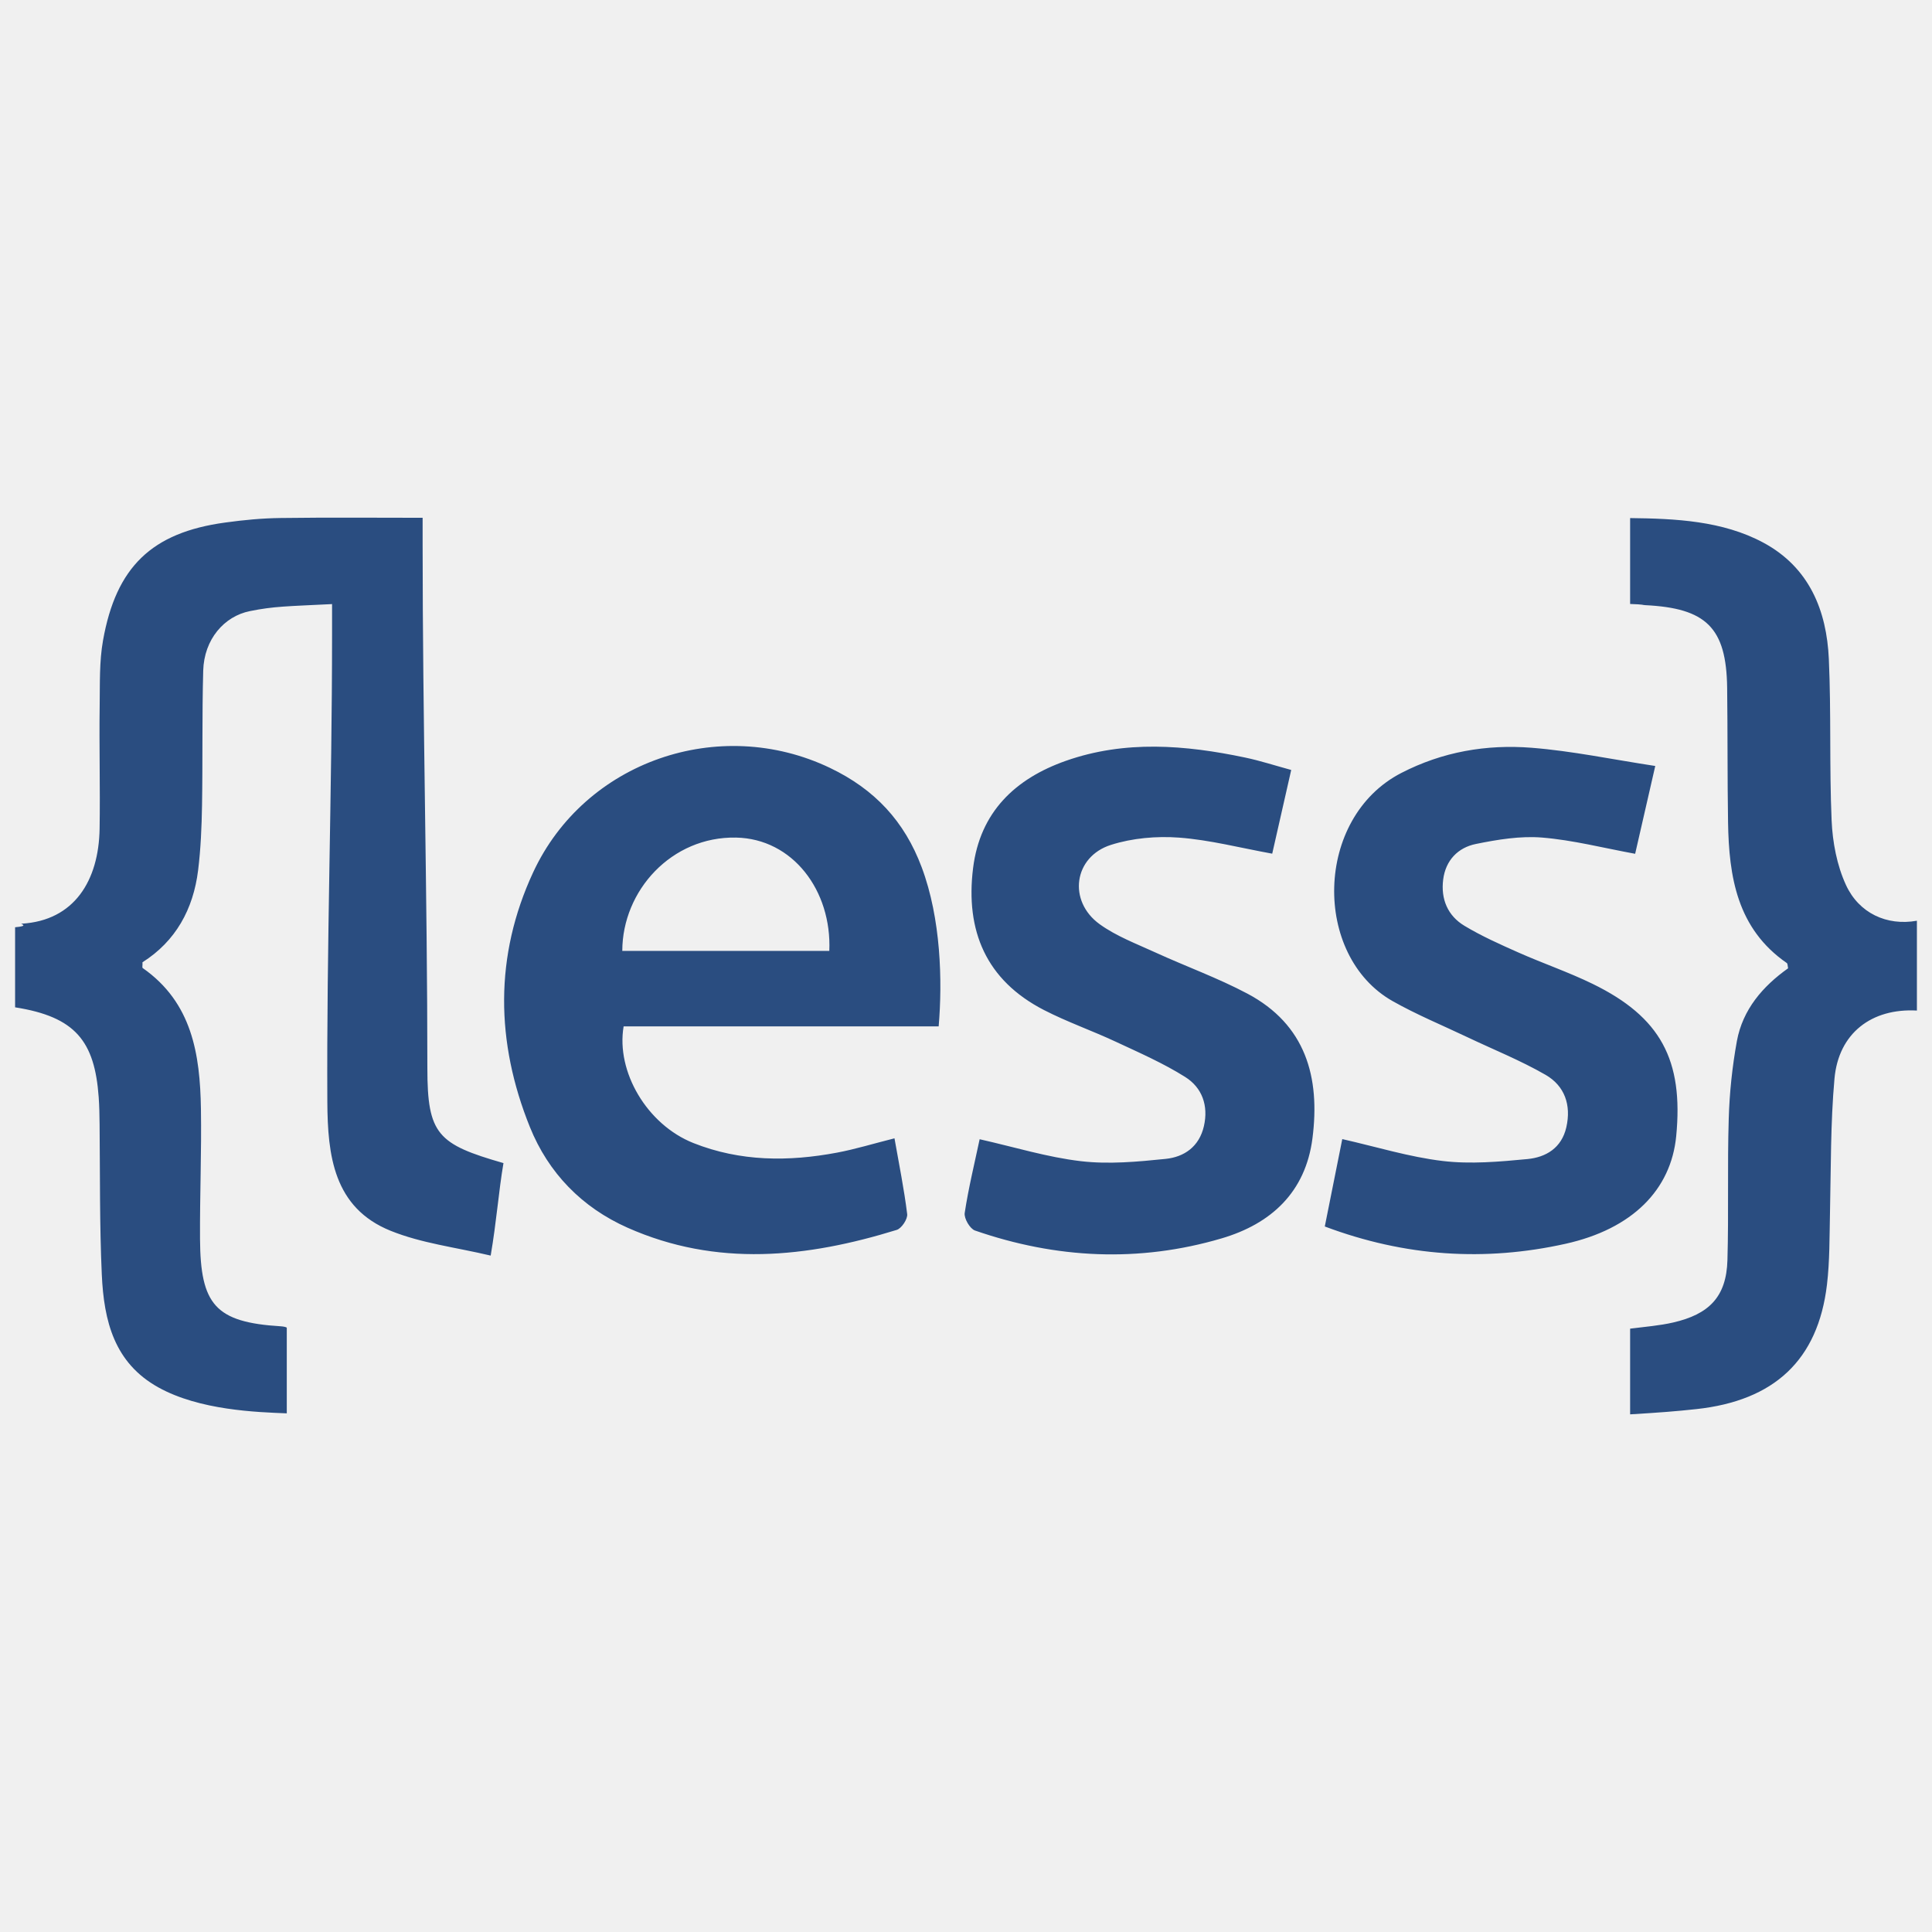
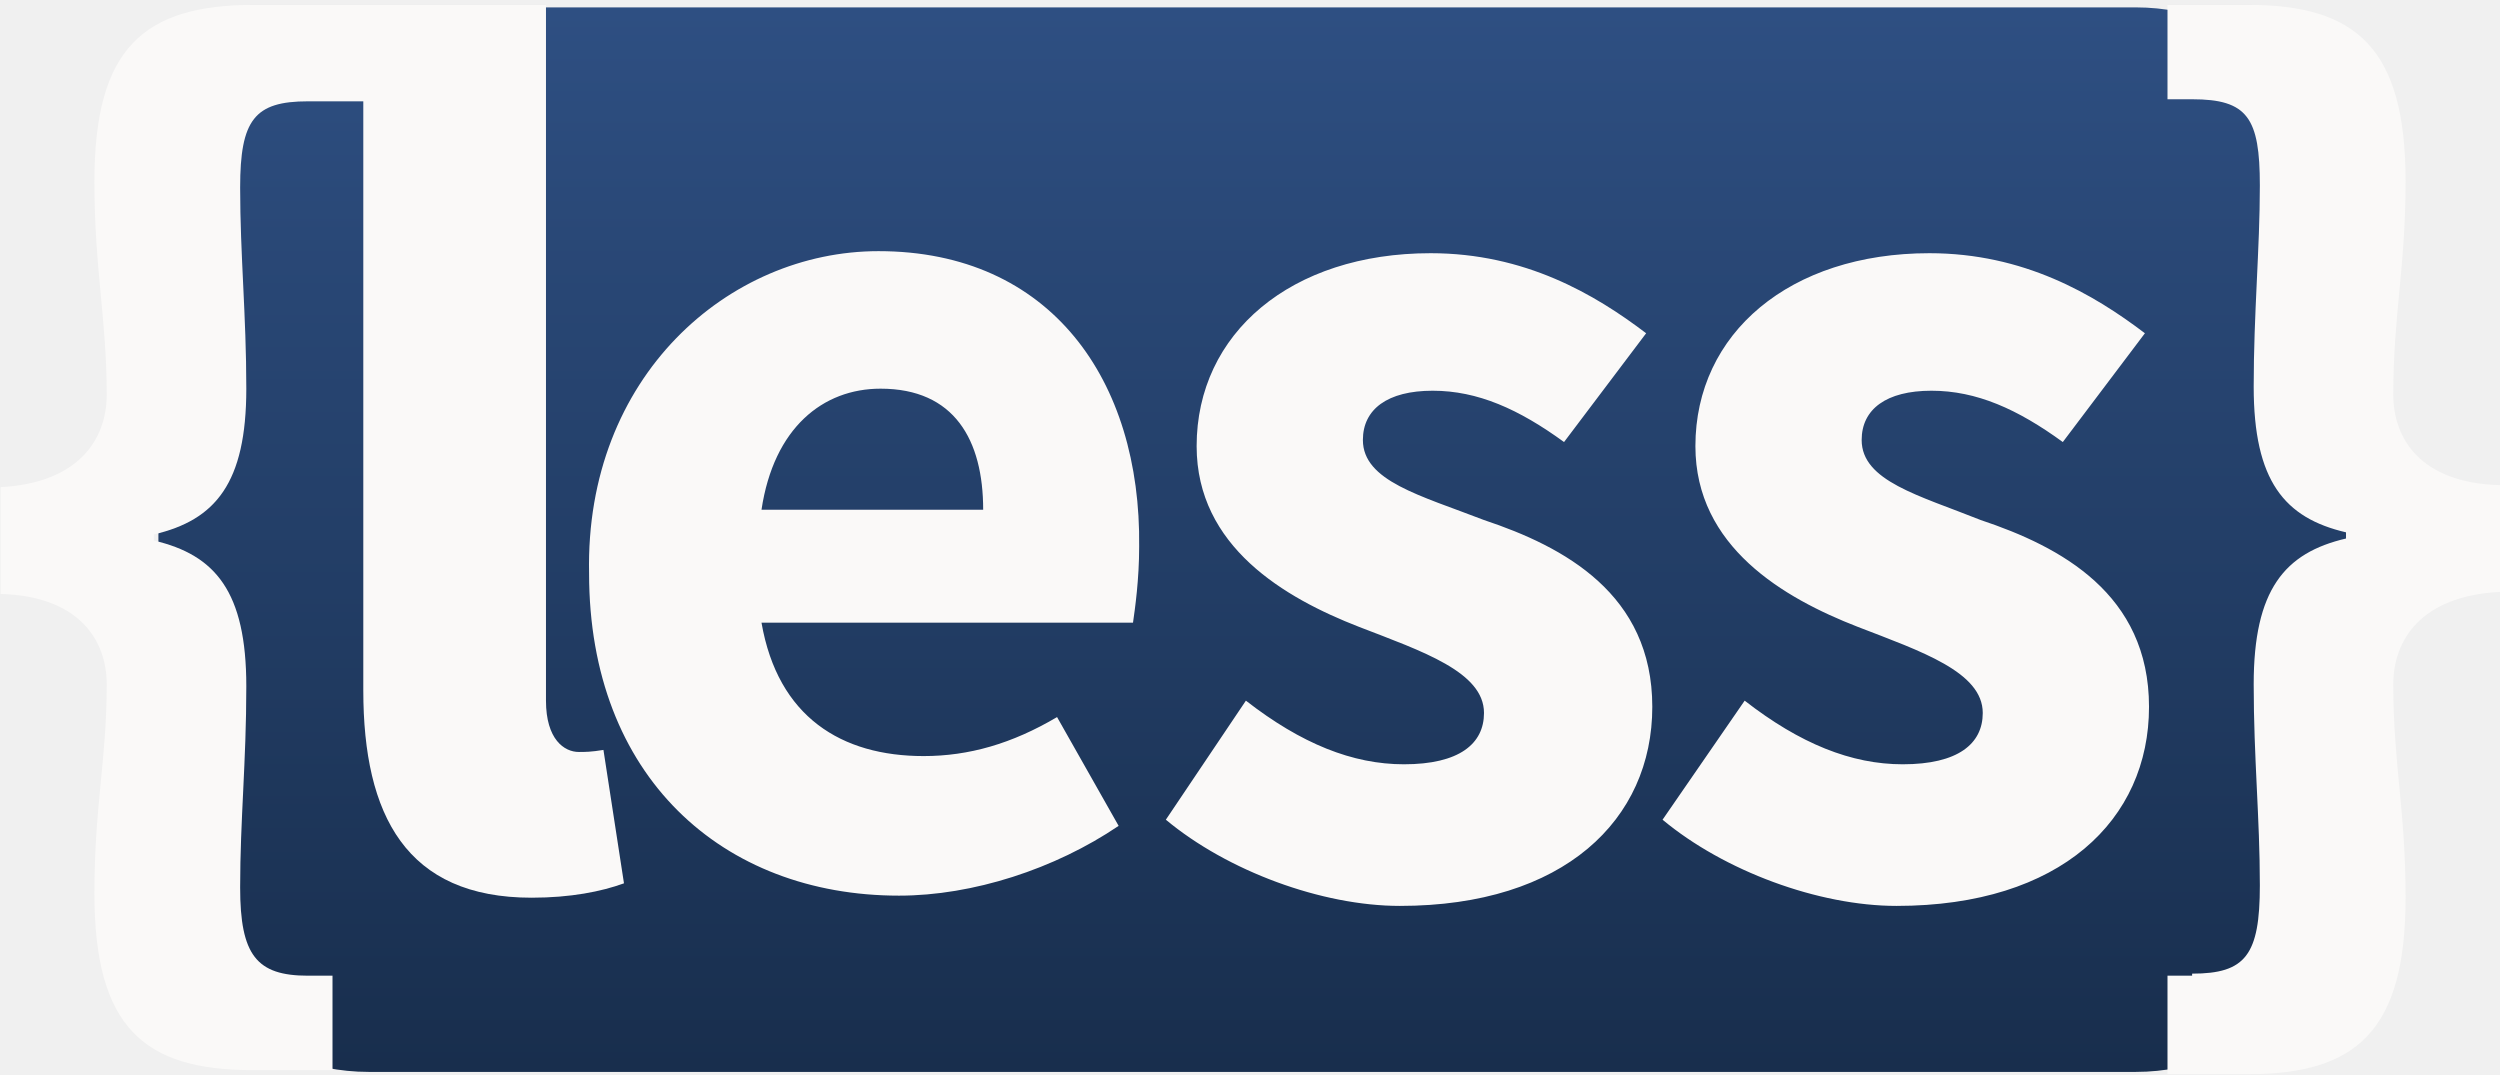
- <svg xmlns="http://www.w3.org/2000/svg" viewBox="0 0 128 128">
-   <path fill-rule="evenodd" clip-rule="evenodd" fill="#2A4D80" d="M122.301 58.635c-.6-1.299-.89-2.836-.952-4.283-.154-3.561-.023-7.135-.184-10.696-.144-3.189-1.282-6.063-4.344-7.707-2.696-1.447-5.821-1.591-8.821-1.625v5.691c1 .034.754.065.998.078 4.029.198 5.379 1.476 5.43 5.473.038 2.972.012 5.946.06 8.917.059 3.605.597 7.046 3.894 9.322.056.039.051.182.083.348-1.678 1.192-3.006 2.727-3.392 4.822a34.53 34.53 0 0 0-.54 5.153c-.096 3.118.003 6.243-.086 9.361-.07 2.442-1.227 3.588-3.604 4.132-.895.206-1.843.279-2.843.406v5.677c2-.12 3.017-.199 4.387-.347 5.156-.558 8.059-3.241 8.654-8.243.186-1.568.165-3.166.2-4.75.066-2.969.032-5.952.298-8.903.271-3.011 2.461-4.675 5.461-4.509v-5.951c-2 .358-3.843-.507-4.699-2.366zM28.314 70.768C28.313 59.219 28 47.67 28 36.122v-1.817c-3 0-6.226-.029-9.391.014-1.285.017-2.418.127-3.692.301-4.877.664-7.228 2.953-8.092 7.812-.25 1.402-.2 2.859-.221 4.293-.039 2.726.039 5.453-.005 8.178-.055 3.432-1.672 6.092-5.172 6.294-.124.007.573.15-.427.236v5.305c4 .628 5.273 2.243 5.539 5.959.042.592.053 1.189.059 1.784.034 3.32-.004 6.645.146 9.959.141 3.093.828 5.857 3.751 7.48C13.225 93.436 17 93.559 19 93.638v-5.664c0-.048-.21-.092-.405-.104-4.339-.265-5.317-1.443-5.343-5.785-.017-2.875.106-5.75.06-8.625-.058-3.612-.586-7.038-3.856-9.324-.05-.035-.001-.183-.017-.383 2.199-1.39 3.368-3.516 3.686-6.094.176-1.422.235-2.864.26-4.299.05-2.973-.003-5.949.078-8.92.057-2.088 1.39-3.61 3.091-3.952 1.612-.325 2.446-.315 5.446-.466v2.056c0 10.31-.367 20.619-.313 30.929.019 3.531.41 7.012 4.195 8.537 2.058.829 4.263 1.084 6.627 1.642.395-2.312.524-4.23.847-6.128-4.357-1.25-5.042-1.898-5.042-6.29zm26.674-19.893c-7.34-3.51-16.248-.441-19.666 6.921-2.574 5.544-2.482 11.25-.216 16.872 1.229 3.048 3.45 5.33 6.473 6.672 5.904 2.621 11.879 1.984 17.832.144.321-.1.731-.718.692-1.046-.203-1.661-.54-3.306-.841-5.021-1.417.357-2.601.722-3.811.949-3.197.601-6.401.6-9.512-.637-3.072-1.22-5.135-4.73-4.622-7.73h20.872c.255-3 .154-7.125-1.123-10.536-1.14-3.049-3.108-5.167-6.078-6.588zM54.944 63H41.228c.007-4 3.264-7.59 7.537-7.508 3.753.072 6.349 3.508 6.179 7.508zm56.108 12.279c.492-5.054-1.034-7.898-5.534-10.094-1.596-.779-3.29-1.356-4.916-2.078-1.217-.54-2.442-1.087-3.58-1.771-1.108-.665-1.572-1.769-1.408-3.062.161-1.277.982-2.119 2.168-2.359 1.437-.292 2.943-.542 4.388-.424 2.042.167 4.056.69 6.163 1.075l1.332-5.818c-2.851-.434-5.509-.995-8.195-1.207-2.987-.235-5.896.261-8.63 1.67-5.777 2.977-5.883 12.116-.574 15.116 1.586.896 3.283 1.596 4.933 2.38 1.737.827 3.537 1.546 5.199 2.504 1.262.727 1.713 1.996 1.375 3.475-.313 1.375-1.354 1.988-2.577 2.105-1.86.177-3.768.347-5.609.128-2.217-.264-4.387-.937-6.658-1.451l-1.158 5.79c5.333 2.002 10.61 2.33 15.938 1.149 4.459-.988 6.999-3.596 7.343-7.128zm-28.415-9.452c-1.959-1.039-4.066-1.797-6.088-2.723-1.255-.575-2.584-1.074-3.69-1.871-2.127-1.533-1.731-4.472.746-5.258 1.421-.452 3.028-.592 4.521-.48 2.034.153 4.041.679 6.162 1.063l1.258-5.546c-1.077-.293-2.052-.612-3.051-.822-3.971-.836-7.963-1.16-11.874.215-3.36 1.182-5.691 3.392-6.152 7.11-.516 4.152.861 7.43 4.696 9.402 1.535.79 3.18 1.363 4.747 2.095 1.564.73 3.161 1.427 4.614 2.343 1.111.7 1.549 1.885 1.236 3.255-.311 1.358-1.301 2.042-2.533 2.169-1.86.191-3.769.368-5.611.153-2.226-.26-4.403-.935-6.714-1.455-.341 1.613-.741 3.238-.99 4.885-.054.358.345 1.046.681 1.163 5.384 1.866 10.864 2.134 16.34.521 3.27-.962 5.557-3.051 6.018-6.623.523-4.055-.444-7.544-4.316-9.596z" />
+ <svg xmlns="http://www.w3.org/2000/svg" xmlns:xlink="http://www.w3.org/1999/xlink" width="256" height="110">
+   <defs>
+     <linearGradient x1="50%" y1="0%" x2="50%" y2="100%" id="a">
+       <stop stop-color="#2E4F82" offset="0%" />
+       <stop stop-color="#182E4D" offset="100%" />
+     </linearGradient>
+     <path id="b" d="M224.236 88.738c0 11.564-9.688 21.025-21.529 21.025H21.75c-11.841 0-21.529-9.461-21.529-21.025V21.781C.221 10.218 9.909.756 21.75.756h180.957c11.841 0 21.529 9.462 21.529 21.025v66.957" />
+     <path id="c" d="M-15.94.496H240V110H-15.94" />
+   </defs>
+   <g transform="translate(16)" fill="none" fill-rule="evenodd">
+     <use fill="url(#a)" xlink:href="#b" />
+     <mask id="d" fill="#fff">
+       <use xlink:href="#c" />
+     </mask>
+     <use xlink:href="#c" />
+     <path d="M229.071 40.43c0-8.197 1.261-13.031 1.261-21.858 0-13.662-5.045-18.076-16.184-18.076h-8.197v9.668h2.522c5.675 0 6.936 1.892 6.936 8.828 0 6.515-.631 13.031-.631 20.598 0 9.668 3.153 13.451 9.458 14.922v.631c-6.305 1.471-9.458 5.255-9.458 14.923 0 7.566.631 13.662.631 20.598 0 7.146-1.471 9.037-6.936 9.037v.21h-2.522V110h8.197c11.139 0 16.184-4.414 16.184-18.075 0-9.038-1.261-13.662-1.261-21.859 0-4.414 2.732-9.038 10.929-9.458v-10.93c-8.197-.21-10.929-4.834-10.929-9.248m-93.11 12.821c-6.516-2.522-12.401-3.993-12.401-8.197 0-3.152 2.522-5.044 7.146-5.044 4.624 0 8.828 1.892 13.452 5.255l8.407-11.14c-5.255-3.993-12.401-8.197-22.069-8.197-14.292 0-23.961 8.197-23.961 19.757 0 10.299 9.038 15.553 16.605 18.496 6.515 2.522 12.821 4.624 12.821 8.827 0 3.153-2.523 5.255-8.197 5.255-5.255 0-10.509-2.102-16.184-6.516l-8.197 12.191c6.305 5.254 15.973 8.827 23.96 8.827 16.815 0 25.852-8.827 25.852-20.387s-9.037-16.394-17.234-19.127m50.863 0c-6.305-2.522-12.19-3.993-12.19-8.197 0-3.152 2.522-5.044 7.146-5.044 4.624 0 8.828 1.892 13.452 5.255l8.407-11.14c-5.255-3.993-12.401-8.197-22.069-8.197-14.293 0-23.961 8.197-23.961 19.757 0 10.299 9.038 15.553 16.604 18.496 6.516 2.522 12.821 4.624 12.821 8.827 0 3.153-2.522 5.255-8.197 5.255-5.254 0-10.509-2.102-16.183-6.516l-8.408 12.191c6.306 5.254 15.974 8.827 23.961 8.827 16.814 0 25.852-8.827 25.852-20.387s-9.038-16.394-17.235-19.127M61.977 52.2c1.261-8.407 6.305-12.4 12.19-12.4 7.567 0 10.51 5.254 10.51 12.4h-22.7zm38.673 3.784c.21-17.025-9.038-30.266-26.693-30.266-15.343 0-30.055 12.821-29.635 32.998 0 20.808 13.662 32.998 31.737 32.998 7.567 0 15.974-2.732 22.489-7.146l-6.305-11.139c-4.624 2.732-9.038 3.993-13.662 3.993-8.407 0-14.923-3.993-16.604-13.662h38.043c.21-1.471.63-4.413.63-7.776z" fill="#FAF9F8" mask="url(#d)" />
+     <path d="M43.271 77.002c-1.471 0-3.363-1.261-3.363-5.255V.496H10.062C-1.287.496-6.332 4.91-6.332 18.572c0 9.037 1.261 14.082 1.261 21.858 0 4.414-2.732 9.038-10.929 9.458v10.93c8.197.21 10.929 4.834 10.929 9.248 0 7.777-1.261 12.4-1.261 21.438 0 13.662 5.045 18.076 16.184 18.076h8.197v-9.669h-2.522c-5.254 0-6.936-2.101-6.936-9.037 0-6.936.631-12.821.631-20.598 0-9.668-3.153-13.452-9.459-14.923v-.63c6.306-1.472 9.459-5.255 9.459-14.923 0-7.567-.631-13.662-.631-20.598 0-6.936 1.471-8.827 6.936-8.827h5.675v60.321c0 12.821 4.414 21.229 17.235 21.229 3.993 0 7.146-.631 9.458-1.472l-2.102-13.661c-1.261.21-1.891.21-2.522.21" fill="#FAF9F8" mask="url(#d)" />
+   </g>
</svg>
